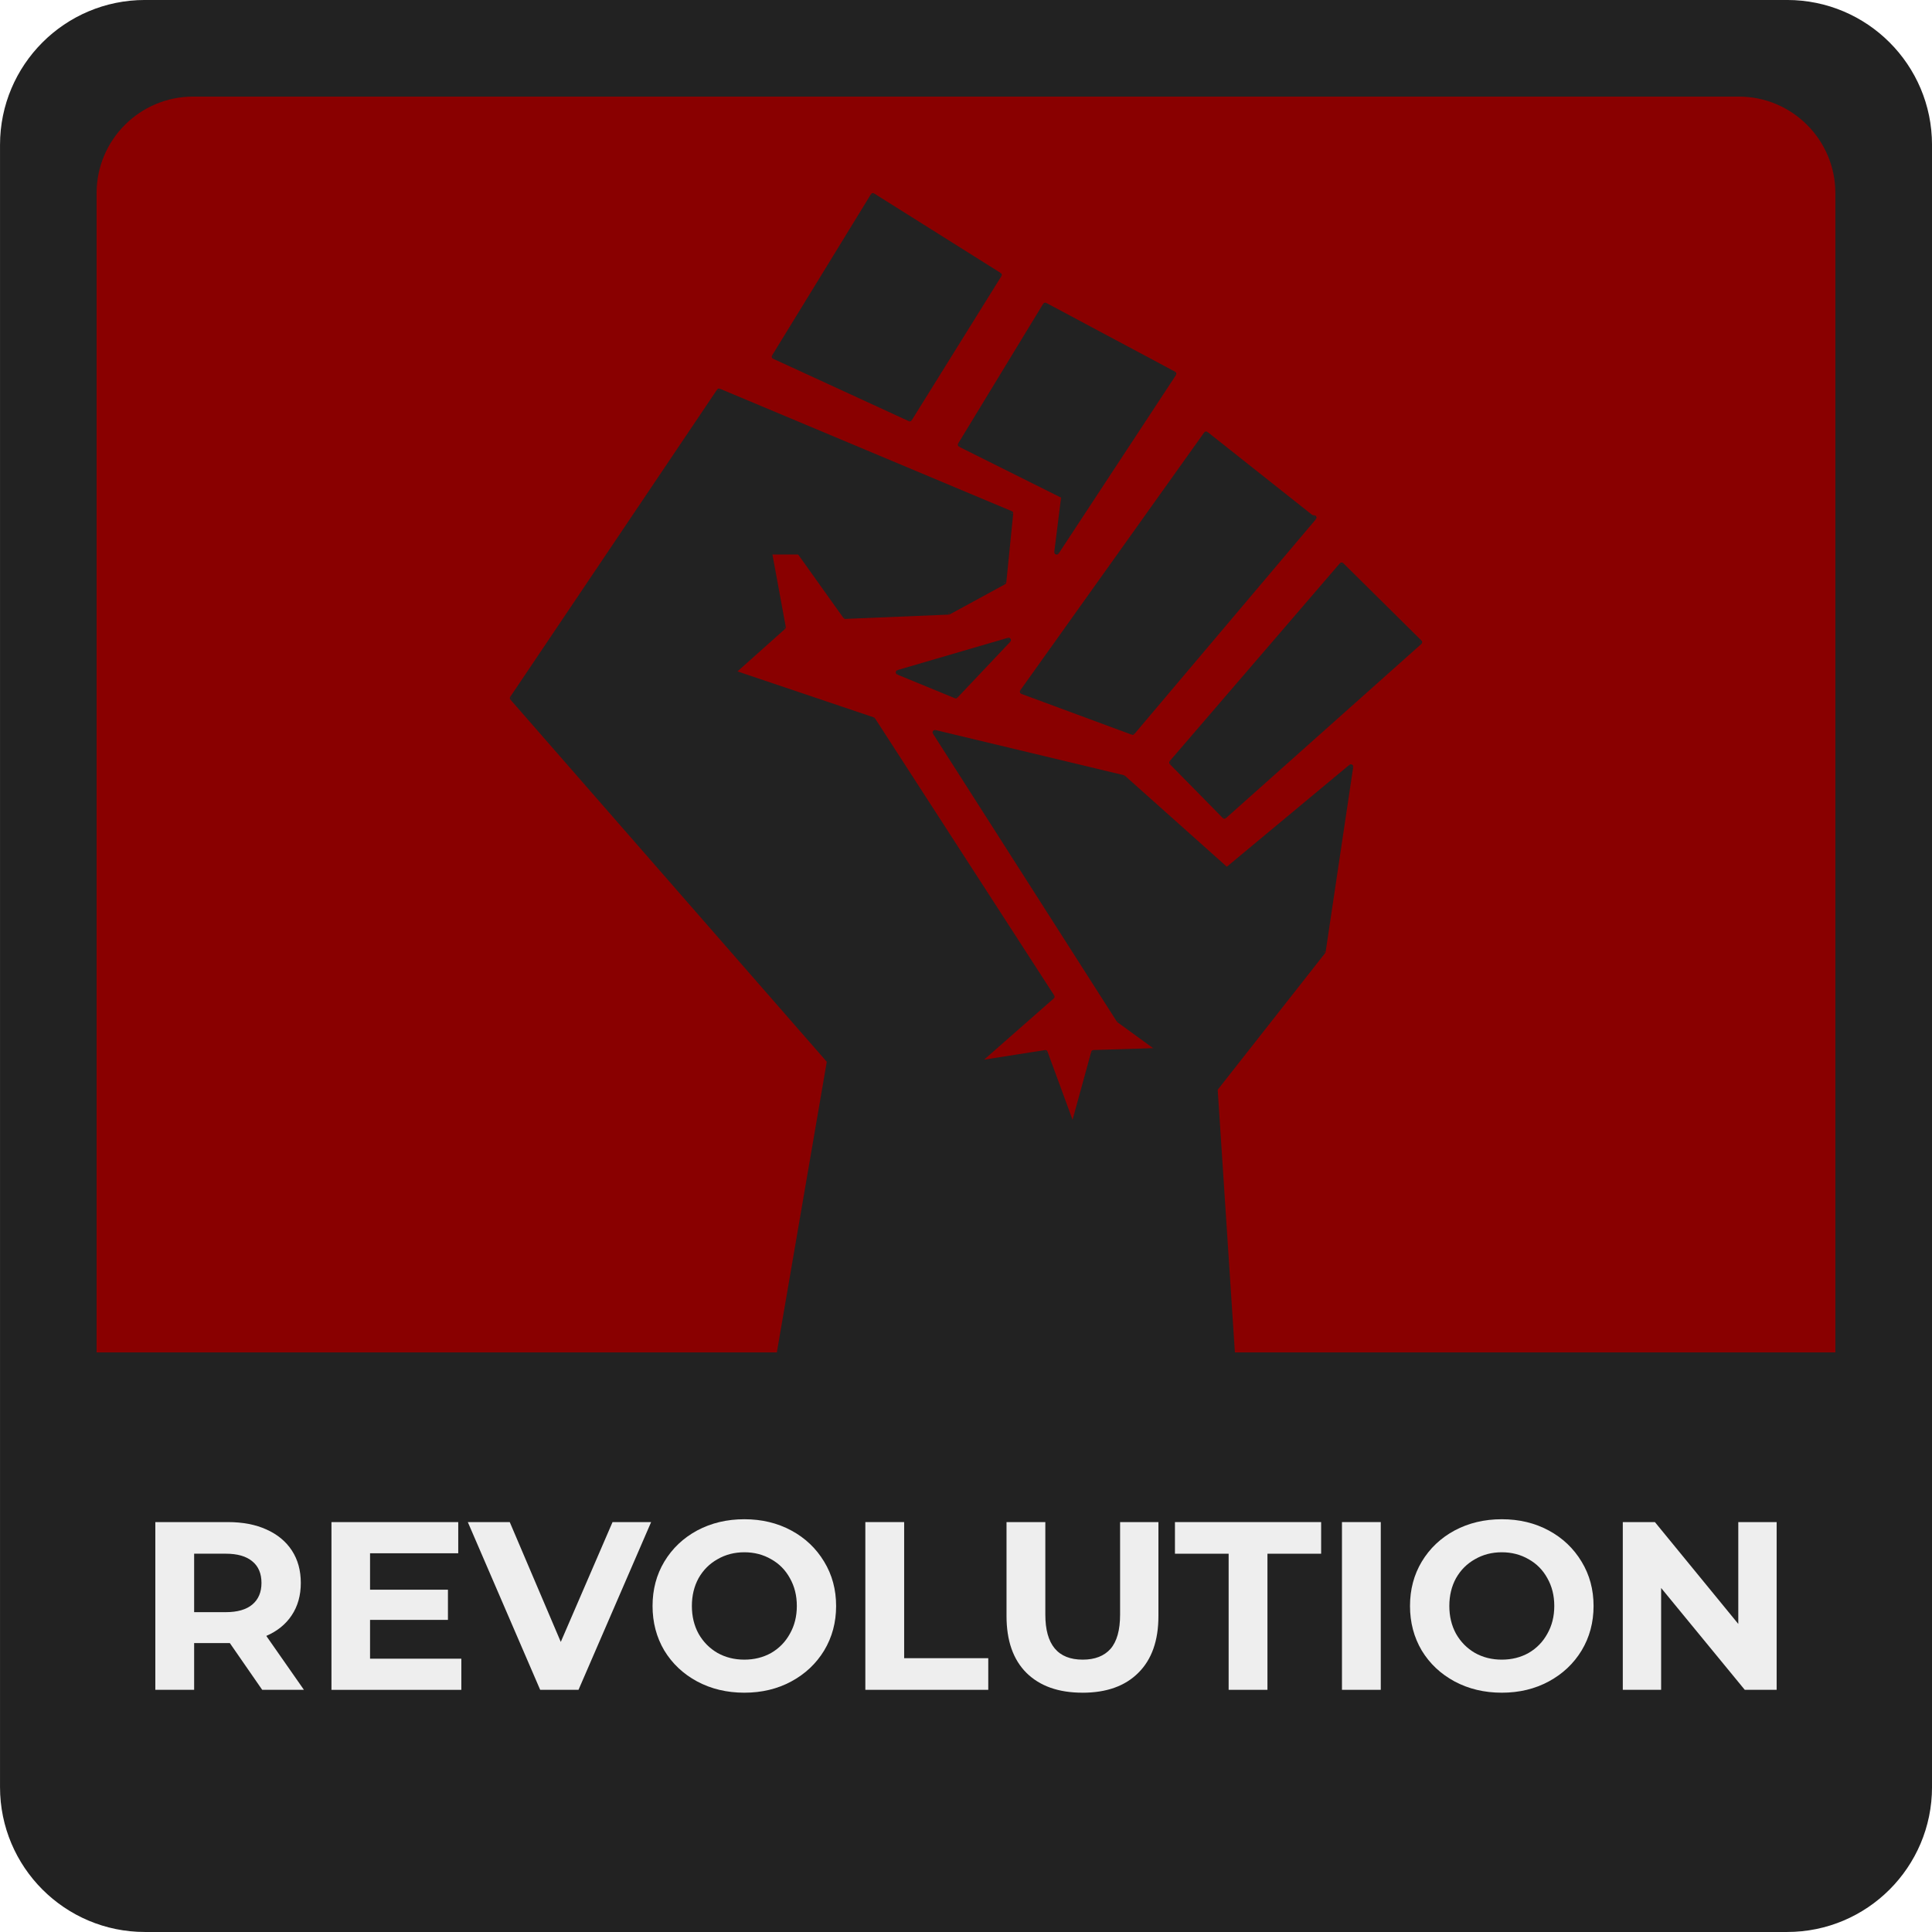
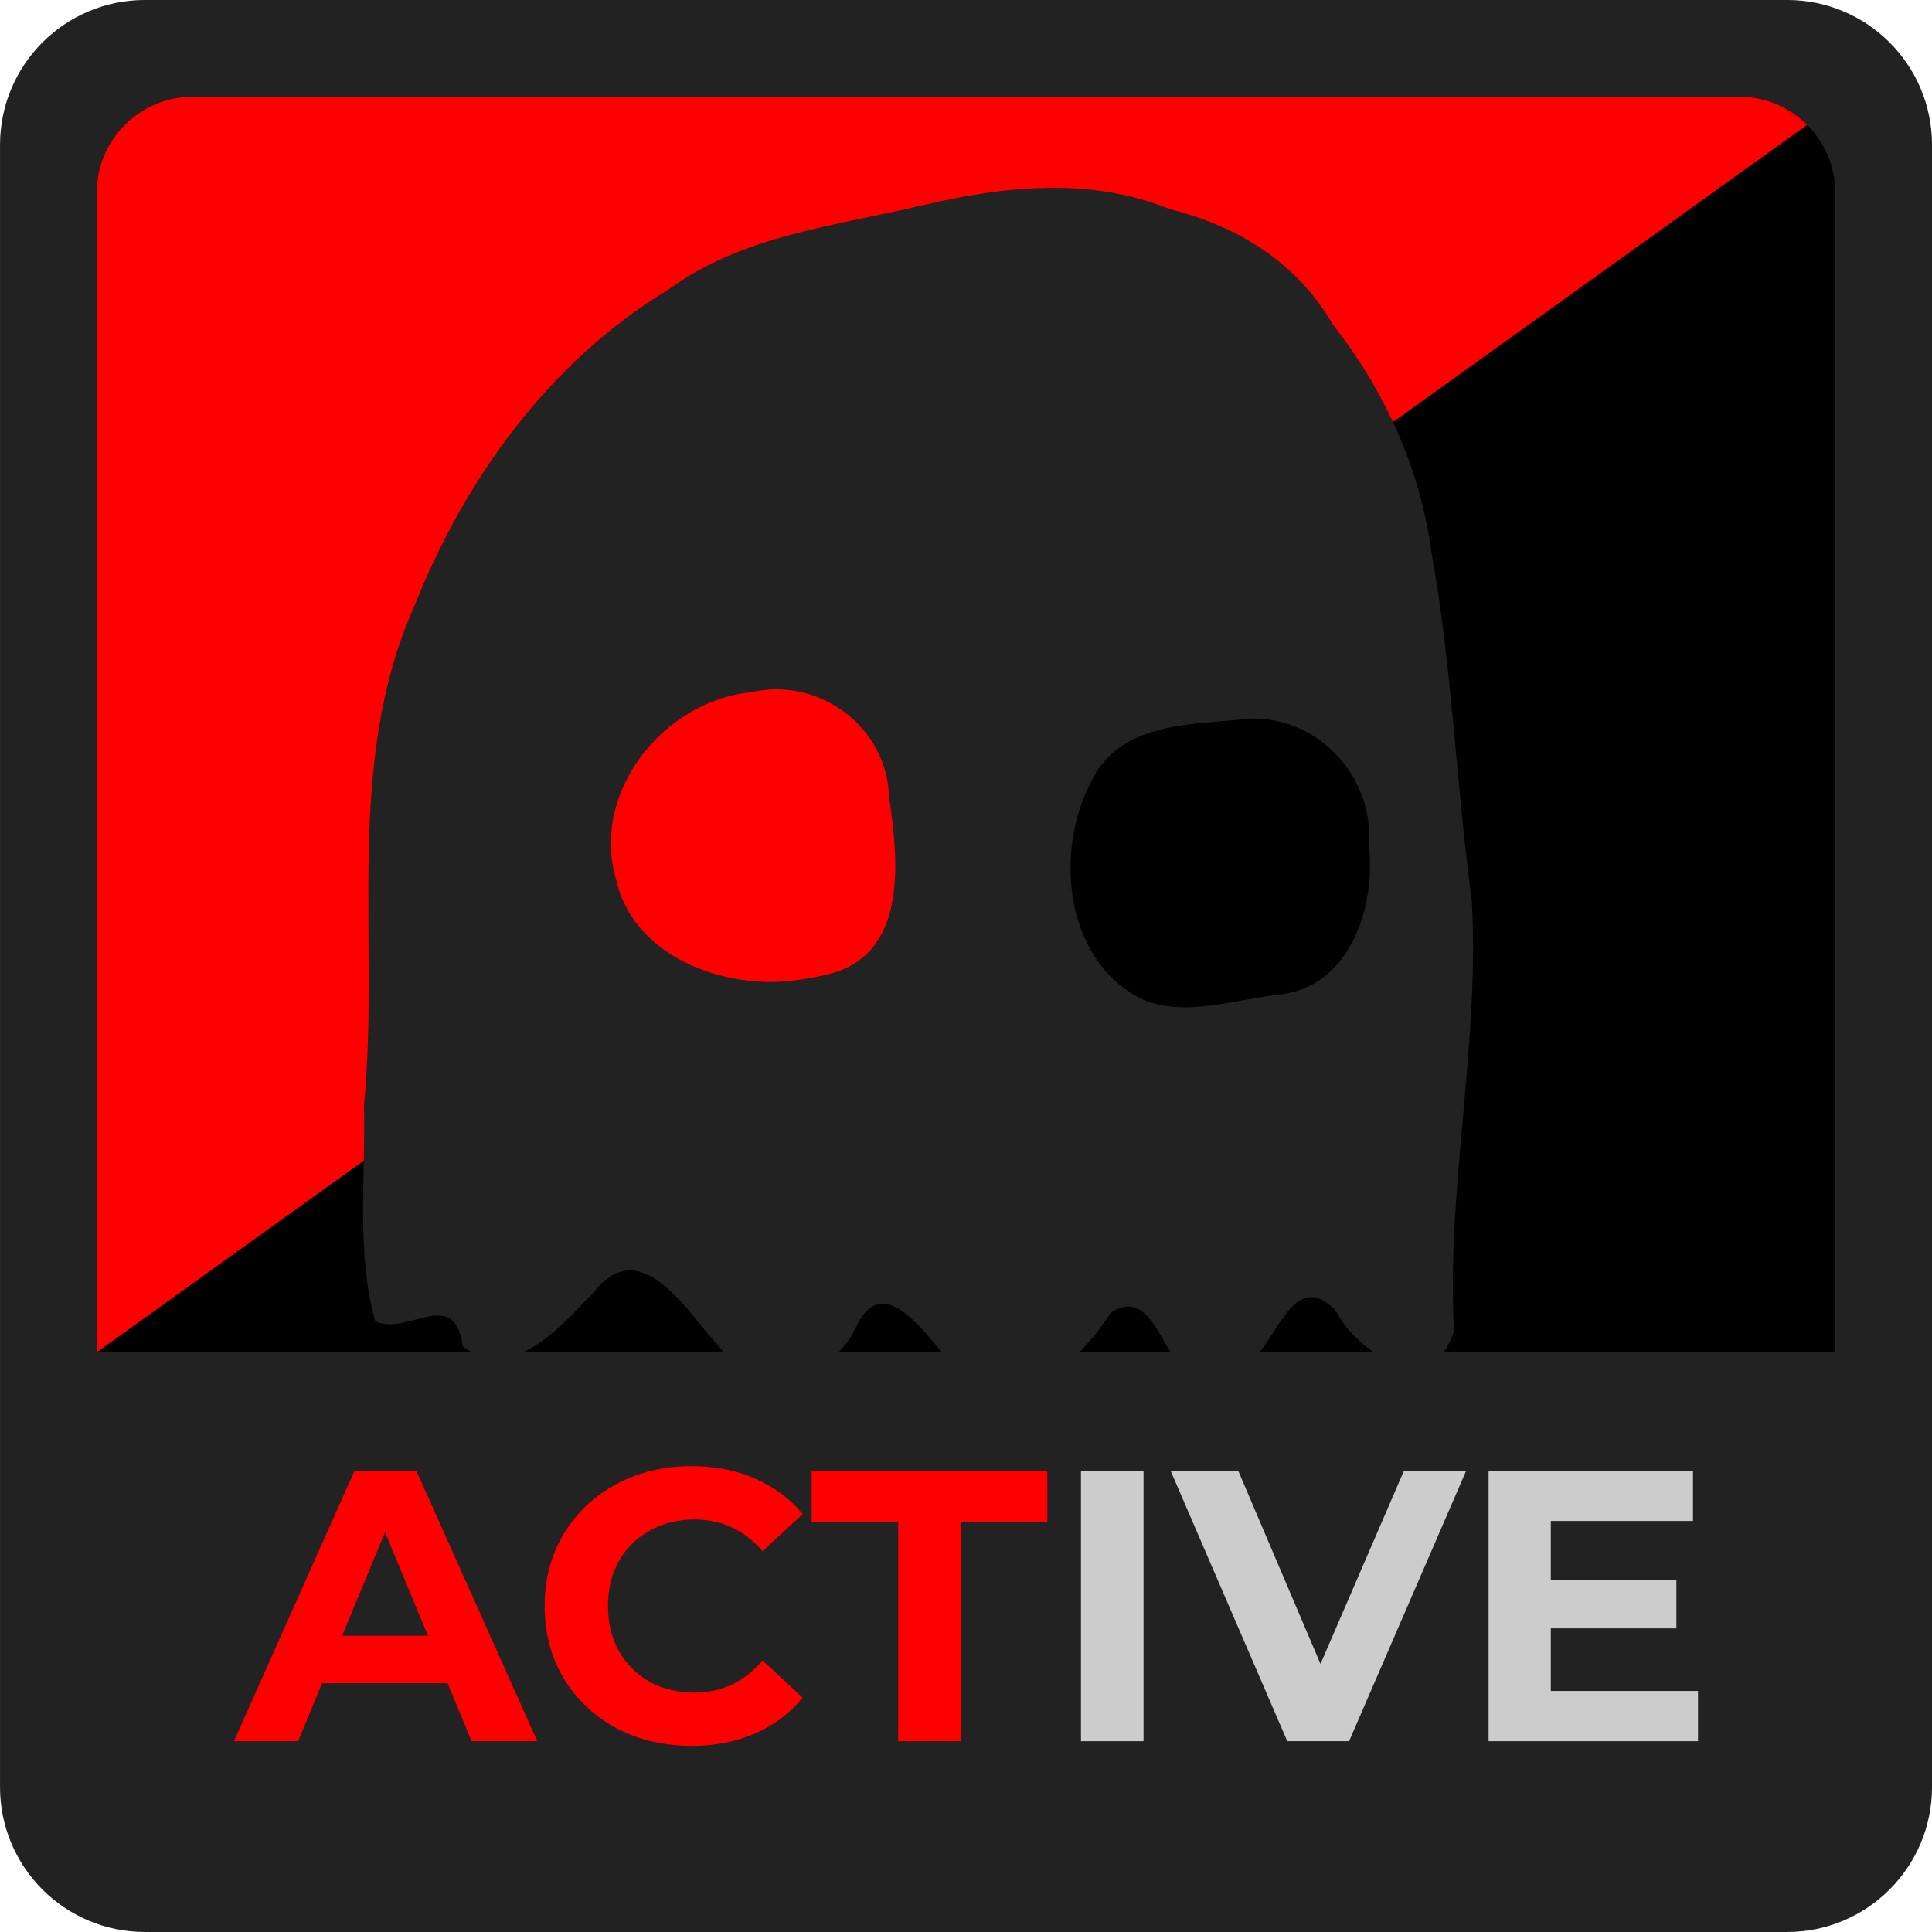
- <svg xmlns="http://www.w3.org/2000/svg" width="200" height="200" viewBox="0 0 52.917 52.917" version="1.1" id="svg8">
+ <svg xmlns="http://www.w3.org/2000/svg" xmlns:ns1="http://www.openswatchbook.org/uri/2009/osb" width="200" height="200" viewBox="0 0 52.917 52.917" version="1.1" id="svg8">
  <defs id="defs2">
-     <rect x="-247.026" y="132.023" width="85.196" height="26.723" id="rect1290" />
+     <rect x="-48.175" y="18.989" width="46.117" height="15.996" id="rect880" />
+     <rect x="-255.23" y="125.834" width="102.525" height="46.959" id="rect873" />
+     <linearGradient id="linearGradient3288" ns1:paint="solid">
+       <stop style="stop-color:#000000;stop-opacity:1;" offset="0" id="stop3286" />
+     </linearGradient>
+     <linearGradient id="linearGradient1364" ns1:paint="solid">
+       <stop style="stop-color:#ffffff;stop-opacity:1;" offset="0" id="stop1362" />
+     </linearGradient>
+     <rect x="293.803" y="272.59" width="25.456" height="37.83" id="rect1056" />
+     <rect x="222.739" y="266.226" width="47.376" height="54.094" id="rect1050" />
+     <rect x="139.3" y="246.427" width="58.336" height="48.79" id="rect1044" />
+     <rect x="131.168" y="203.647" width="61.872" height="73.893" id="rect1038" />
+     <rect x="81.671" y="193.04" width="63.64" height="55.508" id="rect1032" />
+     <rect x="83.085" y="274.357" width="44.194" height="38.891" id="rect1026" />
+     <rect x="3.536" y="269.054" width="65.761" height="53.387" id="rect1020" />
+     <rect x="14.142" y="226.274" width="79.196" height="62.933" id="rect1014" />
+     <rect x="11.314" y="171.827" width="36.416" height="51.619" id="rect1008" />
+     <rect x="3.182" y="132.229" width="102.884" height="102.53" id="rect1002" />
  </defs>
  <g id="layer1" transform="translate(249.8045,-91.40947)">
    <rect y="91.409" x="-249.804" height="52.917" width="52.917" id="rect5238-5" style="fill:#222222;fill-opacity:1;fill-rule:nonzero;stroke:none;stroke-width:0.5;stroke-linecap:butt;stroke-linejoin:round;stroke-miterlimit:4;stroke-dasharray:none;stroke-dashoffset:0;stroke-opacity:0.909;paint-order:normal" rx="3.969" ry="3.969" />
-     <rect style="fill:#890000;fill-opacity:1;fill-rule:nonzero;stroke:none;stroke-width:0.5;stroke-linecap:butt;stroke-linejoin:round;stroke-miterlimit:4;stroke-dasharray:none;stroke-dashoffset:0;stroke-opacity:0.909;paint-order:normal" id="rect5240-3" width="47.625" height="47.625" x="-247.159" y="94.055" rx="2.646" ry="2.646" />
-     <path id="path5244-6" d="m -248.349,128.451 v 8.334 c 0,3.078 2.478,5.556 5.556,5.556 h 38.894 c 3.078,0 5.556,-2.478 5.556,-5.556 v -8.334 z" style="fill:#222222;fill-opacity:1;fill-rule:nonzero;stroke:none;stroke-width:0.5;stroke-linecap:butt;stroke-linejoin:round;stroke-miterlimit:4;stroke-dasharray:none;stroke-dashoffset:0;stroke-opacity:0.909;paint-order:normal" />
-     <g id="Default" visibility="visible" transform="matrix(0.0012923,0,0,0.0012923,-238.3492,96.21469)" style="stroke-width:204.737;fill:#222222;fill-opacity:1">
-       </g>
-     <g id="g3982" style="visibility:visible;fill:#222222;fill-opacity:1;stroke:none;stroke-width:204.737;stroke-opacity:1" transform="matrix(0.0012923,0,0,0.0012923,-237.0594,96.21469)">
-       <g id="g3734" style="fill:#222222;fill-opacity:1;stroke:none;stroke-width:204.737;stroke-opacity:1">
-         <g id="g3732" style="fill:#222222;fill-opacity:1;stroke:none;stroke-width:204.737;stroke-opacity:1">
-           <g style="fill:#222222;fill-opacity:1;stroke:none;stroke-width:204.737;stroke-opacity:1" id="g3710">
-             <path d="M 8639,426 6546,3840 9419,5161 11318,2109 Z" id="path3708" style="fill:#222222;fill-opacity:1;stroke:none;stroke-width:204.737;stroke-opacity:1" />
-           </g>
-           <g style="fill:#222222;fill-opacity:1;stroke:none;stroke-width:204.737;stroke-opacity:1" id="g3728">
-             <path d="m 8682,453 -2093,3414 -43,-27 -43,-27 2093,-3414 43,27 z" id="path3712" style="fill:#222222;fill-opacity:1;stroke:none;stroke-width:204.737;stroke-opacity:1" />
-             <path d="m 6546,3840 -21,46 -8,-4 -7,-6 -6,-7 -4,-7 -3,-9 -2,-8 v -9 l 2,-9 3,-8 3,-6 z" id="path3714" style="fill:#222222;fill-opacity:1;stroke:none;stroke-width:204.737;stroke-opacity:1" />
-             <path d="m 6567,3794 2873,1321 -21,46 -21,46 -2873,-1321 21,-46 z" id="path3716" style="fill:#222222;fill-opacity:1;stroke:none;stroke-width:204.737;stroke-opacity:1" />
-             <path d="m 9419,5161 43,27 -5,7 -7,6 -7,5 -8,3 -9,2 -9,1 -9,-1 -8,-3 -2,-1 z" id="path3718" style="fill:#222222;fill-opacity:1;stroke:none;stroke-width:204.737;stroke-opacity:1" />
-             <path d="m 9376,5134 1899,-3052 43,27 43,27 -1899,3052 -43,-27 z" id="path3720" style="fill:#222222;fill-opacity:1;stroke:none;stroke-width:204.737;stroke-opacity:1" />
-             <path d="m 11318,2109 27,-43 7,5 6,7 5,7 4,8 2,9 v 9 l -1,9 -3,8 -4,8 z" id="path3722" style="fill:#222222;fill-opacity:1;stroke:none;stroke-width:204.737;stroke-opacity:1" />
-             <path d="M 11291,2152 8612,469 l 27,-43 27,-43 2679,1683 -27,43 z" id="path3724" style="fill:#222222;fill-opacity:1;stroke:none;stroke-width:204.737;stroke-opacity:1" />
-             <path d="m 8639,426 -43,-27 5,-7 6,-6 8,-5 8,-3 8,-2 9,-1 9,1 9,3 8,4 v 0 z" id="path3726" style="fill:#222222;fill-opacity:1;stroke:none;stroke-width:204.737;stroke-opacity:1" />
-           </g>
-           <g id="g3730" style="fill:#222222;fill-opacity:1;stroke:none;stroke-width:204.737;stroke-opacity:1" />
-         </g>
-       </g>
-       <g id="g3768" style="fill:#222222;fill-opacity:1;stroke:none;stroke-width:204.737;stroke-opacity:1">
-         <g id="g3766" style="fill:#222222;fill-opacity:1;stroke:none;stroke-width:204.737;stroke-opacity:1">
-           <g style="fill:#222222;fill-opacity:1;stroke:none;stroke-width:204.737;stroke-opacity:1" id="g3740">
-             <path d="m 12291,2748 -1800,2958 2191,1093 -148,1184 2484,-3779 z" id="path3738" style="fill:#222222;fill-opacity:1;stroke:none;stroke-width:204.737;stroke-opacity:1" />
-           </g>
-           <g style="fill:#222222;fill-opacity:1;stroke:none;stroke-width:204.737;stroke-opacity:1" id="g3762">
-             <path d="m 12335,2775 -1800,2958 -44,-27 -44,-27 1800,-2958 44,27 z" id="path3742" style="fill:#222222;fill-opacity:1;stroke:none;stroke-width:204.737;stroke-opacity:1" />
-             <path d="m 10491,5706 -23,46 -7,-5 -7,-6 -6,-7 -4,-8 -3,-8 -1,-9 v -9 l 2,-8 3,-9 2,-4 z" id="path3744" style="fill:#222222;fill-opacity:1;stroke:none;stroke-width:204.737;stroke-opacity:1" />
-             <path d="m 10514,5660 2191,1093 -23,46 -23,46 -2191,-1093 23,-46 z" id="path3746" style="fill:#222222;fill-opacity:1;stroke:none;stroke-width:204.737;stroke-opacity:1" />
-             <path d="m 12682,6799 23,-46 7,5 7,6 6,7 4,8 3,8 1,9 v 9 0 z" id="path3748" style="fill:#222222;fill-opacity:1;stroke:none;stroke-width:204.737;stroke-opacity:1" />
-             <path d="m 12733,6805 -148,1184 -51,-6 -51,-6 148,-1184 51,6 z" id="path3750" style="fill:#222222;fill-opacity:1;stroke:none;stroke-width:204.737;stroke-opacity:1" />
-             <path d="m 12534,7983 43,28 -6,7 -7,6 -7,5 -8,3 -9,2 h -9 l -9,-1 -8,-3 -8,-4 -7,-6 -6,-7 -5,-7 -3,-8 -2,-9 v -9 -3 z" id="path3752" style="fill:#222222;fill-opacity:1;stroke:none;stroke-width:204.737;stroke-opacity:1" />
-             <path d="m 12491,7955 2484,-3779 43,28 43,28 -2484,3779 -43,-28 z" id="path3754" style="fill:#222222;fill-opacity:1;stroke:none;stroke-width:204.737;stroke-opacity:1" />
-             <path d="m 15018,4204 24,-45 7,5 7,6 5,7 4,8 3,8 1,9 -1,9 -2,9 -3,8 -2,4 z" id="path3756" style="fill:#222222;fill-opacity:1;stroke:none;stroke-width:204.737;stroke-opacity:1" />
-             <path d="m 14994,4249 -2727,-1456 24,-45 24,-45 2727,1456 -24,45 z" id="path3758" style="fill:#222222;fill-opacity:1;stroke:none;stroke-width:204.737;stroke-opacity:1" />
-             <path d="m 12291,2748 -44,-27 6,-7 6,-6 8,-5 8,-3 8,-2 9,-1 9,1 9,2 5,3 z" id="path3760" style="fill:#222222;fill-opacity:1;stroke:none;stroke-width:204.737;stroke-opacity:1" />
-           </g>
-           <g id="g3764" style="fill:#222222;fill-opacity:1;stroke:none;stroke-width:204.737;stroke-opacity:1" />
-         </g>
-       </g>
-       <g id="g3802" style="fill:#222222;fill-opacity:1;stroke:none;stroke-width:204.737;stroke-opacity:1">
-         <g id="g3800" style="fill:#222222;fill-opacity:1;stroke:none;stroke-width:204.737;stroke-opacity:1">
-           <g style="fill:#222222;fill-opacity:1;stroke:none;stroke-width:204.737;stroke-opacity:1" id="g3774">
-             <path d="m 15701,5479 -3896,5462 2337,864 3847,-4552 h -49 z" id="path3772" style="fill:#222222;fill-opacity:1;stroke:none;stroke-width:204.737;stroke-opacity:1" />
-           </g>
-           <g style="fill:#222222;fill-opacity:1;stroke:none;stroke-width:204.737;stroke-opacity:1" id="g3796">
-             <path d="m 15743,5509 -3896,5462 -42,-30 -42,-30 3896,-5462 42,30 z" id="path3776" style="fill:#222222;fill-opacity:1;stroke:none;stroke-width:204.737;stroke-opacity:1" />
-             <path d="m 11805,10941 -18,48 -8,-4 -7,-5 -6,-6 -5,-8 -4,-8 -2,-8 -1,-9 1,-9 2,-9 4,-8 2,-4 z" id="path3778" style="fill:#222222;fill-opacity:1;stroke:none;stroke-width:204.737;stroke-opacity:1" />
-             <path d="m 11823,10893 2337,864 -18,48 -18,48 -2337,-864 18,-48 z" id="path3780" style="fill:#222222;fill-opacity:1;stroke:none;stroke-width:204.737;stroke-opacity:1" />
-             <path d="m 14142,11805 39,33 -6,6 -8,5 -8,4 -8,2 -9,1 -9,-1 -9,-2 v 0 z" id="path3782" style="fill:#222222;fill-opacity:1;stroke:none;stroke-width:204.737;stroke-opacity:1" />
-             <path d="m 14103,11772 3847,-4552 39,33 39,33 -3847,4552 -39,-33 z" id="path3784" style="fill:#222222;fill-opacity:1;stroke:none;stroke-width:204.737;stroke-opacity:1" />
-             <path d="m 17989,7253 v -51 l 9,1 8,2 8,4 8,5 6,6 5,7 4,9 2,8 1,9 -1,9 -2,8 -4,8 -5,8 v 0 z" id="path3786" style="fill:#222222;fill-opacity:1;stroke:none;stroke-width:204.737;stroke-opacity:1" />
-             <path d="m 17989,7304 h -49 v -51 -51 h 49 v 51 z" id="path3788" style="fill:#222222;fill-opacity:1;stroke:none;stroke-width:204.737;stroke-opacity:1" />
-             <path d="m 17940,7253 v 51 l -9,-1 -8,-2 -8,-4 -7,-4 z" id="path3790" style="fill:#222222;fill-opacity:1;stroke:none;stroke-width:204.737;stroke-opacity:1" />
-             <path d="m 17908,7293 -2239,-1774 32,-40 32,-40 2239,1774 -32,40 z" id="path3792" style="fill:#222222;fill-opacity:1;stroke:none;stroke-width:204.737;stroke-opacity:1" />
-             <path d="m 15701,5479 -42,-30 6,-6 7,-6 8,-4 8,-3 9,-2 h 9 l 9,2 8,3 8,4 2,2 z" id="path3794" style="fill:#222222;fill-opacity:1;stroke:none;stroke-width:204.737;stroke-opacity:1" />
-           </g>
-           <g id="g3798" style="fill:#222222;fill-opacity:1;stroke:none;stroke-width:204.737;stroke-opacity:1" />
-         </g>
-       </g>
-       <g id="g3832" style="fill:#222222;fill-opacity:1;stroke:none;stroke-width:204.737;stroke-opacity:1">
-         <g id="g3830" style="fill:#222222;fill-opacity:1;stroke:none;stroke-width:204.737;stroke-opacity:1">
-           <g style="fill:#222222;fill-opacity:1;stroke:none;stroke-width:204.737;stroke-opacity:1" id="g3808">
-             <path d="m 18573,8255 -3603,4189 1119,1138 4139,-3689 z" id="path3806" style="fill:#222222;fill-opacity:1;stroke:none;stroke-width:204.737;stroke-opacity:1" />
-           </g>
-           <g style="fill:#222222;fill-opacity:1;stroke:none;stroke-width:204.737;stroke-opacity:1" id="g3826">
-             <path d="m 18612,8288 -3603,4189 -39,-33 -39,-33 3603,-4189 39,33 z" id="path3810" style="fill:#222222;fill-opacity:1;stroke:none;stroke-width:204.737;stroke-opacity:1" />
-             <path d="m 14970,12444 -36,36 -6,-7 -4,-8 -3,-8 -2,-9 v -9 l 2,-9 3,-8 4,-8 3,-3 z" id="path3812" style="fill:#222222;fill-opacity:1;stroke:none;stroke-width:204.737;stroke-opacity:1" />
-             <path d="m 15006,12408 1119,1138 -36,36 -36,36 -1119,-1138 36,-36 z" id="path3814" style="fill:#222222;fill-opacity:1;stroke:none;stroke-width:204.737;stroke-opacity:1" />
-             <path d="m 16089,13582 34,38 -7,5 -8,4 -9,3 -8,1 -9,-1 -9,-2 -8,-3 -8,-5 -4,-4 z" id="path3816" style="fill:#222222;fill-opacity:1;stroke:none;stroke-width:204.737;stroke-opacity:1" />
-             <path d="m 16055,13544 4139,-3689 34,38 34,38 -4139,3689 -34,-38 z" id="path3818" style="fill:#222222;fill-opacity:1;stroke:none;stroke-width:204.737;stroke-opacity:1" />
-             <path d="m 20228,9893 36,-36 6,7 4,7 3,9 2,8 v 9 l -2,9 -3,8 -4,8 -6,7 -2,2 z" id="path3820" style="fill:#222222;fill-opacity:1;stroke:none;stroke-width:204.737;stroke-opacity:1" />
-             <path d="m 20192,9929 -1655,-1638 36,-36 36,-36 1655,1638 -36,36 z" id="path3822" style="fill:#222222;fill-opacity:1;stroke:none;stroke-width:204.737;stroke-opacity:1" />
-             <path d="m 18573,8255 -39,-33 7,-6 7,-5 8,-4 9,-2 9,-1 8,1 9,2 8,4 7,5 3,3 z" id="path3824" style="fill:#222222;fill-opacity:1;stroke:none;stroke-width:204.737;stroke-opacity:1" />
-           </g>
-           <g id="g3828" style="fill:#222222;fill-opacity:1;stroke:none;stroke-width:204.737;stroke-opacity:1" />
-         </g>
-       </g>
-       <g id="g3954" style="fill:#222222;fill-opacity:1;stroke:none;stroke-width:204.737;stroke-opacity:1">
-         <g id="g3952" style="fill:#222222;fill-opacity:1;stroke:none;stroke-width:204.737;stroke-opacity:1">
-           <g style="fill:#222222;fill-opacity:1;stroke:none;stroke-width:204.737;stroke-opacity:1" id="g3838">
-             <path d="m 5377,4568 -4382,6509 6720,7693 -1267,7375 9884,-91 -438,-6692 2290,-2913 584,-3916 -2629,2186 -2192,-1957 -3992,-957 3896,6101 876,637 -1412,45 -438,1594 -586,-1594 -1460,229 1606,-1411 L 8639,11533 5669,10532 6741,9575 6448,7983 h 633 l 974,1365 2191,-91 1169,-637 146,-1458 z" id="path3836" style="fill:#222222;fill-opacity:1;stroke:none;stroke-width:204.737;stroke-opacity:1" />
-           </g>
-           <g style="fill:#222222;fill-opacity:1;stroke:none;stroke-width:204.737;stroke-opacity:1" id="g3948">
-             <path d="m 5419,4596 -4382,6509 -42,-28 -42,-28 4382,-6509 42,28 z" id="path3840" style="fill:#222222;fill-opacity:1;stroke:none;stroke-width:204.737;stroke-opacity:1" />
-             <path d="m 995,11077 -38,34 -6,-8 -4,-8 -2,-8 -1,-9 1,-9 2,-8 3,-9 3,-3 z" id="path3842" style="fill:#222222;fill-opacity:1;stroke:none;stroke-width:204.737;stroke-opacity:1" />
-             <path d="m 1033,11043 6720,7693 -38,34 -38,34 -6720,-7693 38,-34 z" id="path3844" style="fill:#222222;fill-opacity:1;stroke:none;stroke-width:204.737;stroke-opacity:1" />
-             <path d="m 7715,18770 38,-34 6,8 4,8 2,8 1,9 -1,9 v 1 z" id="path3846" style="fill:#222222;fill-opacity:1;stroke:none;stroke-width:204.737;stroke-opacity:1" />
-             <path d="m 7765,18779 -1267,7375 -50,-9 -50,-9 1267,-7375 50,9 z" id="path3848" style="fill:#222222;fill-opacity:1;stroke:none;stroke-width:204.737;stroke-opacity:1" />
-             <path d="m 6448,26145 v 51 l -8,-1 -9,-2 -8,-4 -7,-5 -7,-6 -5,-7 -4,-8 -2,-9 -1,-9 1,-8 v -1 z" id="path3850" style="fill:#222222;fill-opacity:1;stroke:none;stroke-width:204.737;stroke-opacity:1" />
-             <path d="m 6448,26094 9884,-91 v 51 51 l -9884,91 v -51 z" id="path3852" style="fill:#222222;fill-opacity:1;stroke:none;stroke-width:204.737;stroke-opacity:1" />
-             <path d="m 16332,26054 51,-3 v 9 l -2,8 -3,9 -5,7 -6,7 -7,5 -7,5 -9,3 -9,1 h -3 z" id="path3854" style="fill:#222222;fill-opacity:1;stroke:none;stroke-width:204.737;stroke-opacity:1" />
-             <path d="m 16281,26057 -438,-6692 51,-3 51,-3 438,6692 -51,3 z" id="path3856" style="fill:#222222;fill-opacity:1;stroke:none;stroke-width:204.737;stroke-opacity:1" />
-             <path d="m 15894,19362 -51,3 v -9 l 2,-8 3,-9 5,-7 1,-2 z" id="path3858" style="fill:#222222;fill-opacity:1;stroke:none;stroke-width:204.737;stroke-opacity:1" />
-             <path d="m 15854,19330 2290,-2913 40,32 40,32 -2290,2913 -40,-32 z" id="path3860" style="fill:#222222;fill-opacity:1;stroke:none;stroke-width:204.737;stroke-opacity:1" />
-             <path d="m 18184,16449 50,8 -2,8 -3,8 -5,8 z" id="path3862" style="fill:#222222;fill-opacity:1;stroke:none;stroke-width:204.737;stroke-opacity:1" />
-             <path d="m 18134,16441 584,-3916 50,8 50,8 -584,3916 -50,-8 z" id="path3864" style="fill:#222222;fill-opacity:1;stroke:none;stroke-width:204.737;stroke-opacity:1" />
-             <path d="m 18768,12533 -33,-39 8,-5 8,-4 8,-2 9,-1 9,1 9,2 8,4 7,5 6,6 5,8 4,8 2,8 1,9 -1,8 z" id="path3866" style="fill:#222222;fill-opacity:1;stroke:none;stroke-width:204.737;stroke-opacity:1" />
-             <path d="m 18801,12572 -2629,2186 -33,-39 -33,-39 2629,-2186 33,39 z" id="path3868" style="fill:#222222;fill-opacity:1;stroke:none;stroke-width:204.737;stroke-opacity:1" />
-             <path d="m 16139,14719 33,39 -8,5 -8,4 -8,2 -9,1 -9,-1 -9,-2 -8,-4 -7,-5 -1,-1 z" id="path3870" style="fill:#222222;fill-opacity:1;stroke:none;stroke-width:204.737;stroke-opacity:1" />
-             <path d="m 16105,14757 -2192,-1957 34,-38 34,-38 2192,1957 -34,38 z" id="path3872" style="fill:#222222;fill-opacity:1;stroke:none;stroke-width:204.737;stroke-opacity:1" />
-             <path d="m 13947,12762 12,-50 8,3 8,4 6,5 z" id="path3874" style="fill:#222222;fill-opacity:1;stroke:none;stroke-width:204.737;stroke-opacity:1" />
-             <path d="m 13935,12812 -3992,-957 12,-50 12,-50 3992,957 -12,50 z" id="path3876" style="fill:#222222;fill-opacity:1;stroke:none;stroke-width:204.737;stroke-opacity:1" />
-             <path d="m 9955,11805 -43,27 -4,-7 -3,-9 -1,-9 v -9 l 2,-8 4,-9 5,-7 6,-7 7,-5 7,-4 9,-3 9,-1 h 9 l 5,1 z" id="path3878" style="fill:#222222;fill-opacity:1;stroke:none;stroke-width:204.737;stroke-opacity:1" />
-             <path d="m 9998,11778 3896,6101 -43,27 -43,27 -3896,-6101 43,-27 z" id="path3880" style="fill:#222222;fill-opacity:1;stroke:none;stroke-width:204.737;stroke-opacity:1" />
-             <path d="m 13851,17906 -30,41 -7,-6 -5,-6 -1,-2 z" id="path3882" style="fill:#222222;fill-opacity:1;stroke:none;stroke-width:204.737;stroke-opacity:1" />
-             <path d="m 13881,17865 876,637 -30,41 -30,41 -876,-637 30,-41 z" id="path3884" style="fill:#222222;fill-opacity:1;stroke:none;stroke-width:204.737;stroke-opacity:1" />
-             <path d="m 14727,18543 30,-41 7,6 5,6 5,8 2,9 2,8 v 9 l -2,9 -3,8 -5,8 -6,7 -6,5 -8,5 -9,2 -8,2 h -2 z" id="path3886" style="fill:#222222;fill-opacity:1;stroke:none;stroke-width:204.737;stroke-opacity:1" />
-             <path d="m 14729,18594 -1412,45 -2,-51 -2,-51 1412,-45 2,51 z" id="path3888" style="fill:#222222;fill-opacity:1;stroke:none;stroke-width:204.737;stroke-opacity:1" />
-             <path d="m 13315,18588 -49,-14 3,-8 4,-8 6,-6 7,-6 8,-4 8,-3 9,-2 h 2 z" id="path3890" style="fill:#222222;fill-opacity:1;stroke:none;stroke-width:204.737;stroke-opacity:1" />
-             <path d="m 13364,18602 -438,1594 -49,-14 -49,-14 438,-1594 49,14 z" id="path3892" style="fill:#222222;fill-opacity:1;stroke:none;stroke-width:204.737;stroke-opacity:1" />
-             <path d="m 12877,20182 49,14 -3,8 -4,8 -6,6 -7,6 -8,4 -8,3 -9,2 h -9 l -9,-2 -8,-3 -8,-4 -6,-6 -6,-7 -4,-8 -2,-3 z" id="path3894" style="fill:#222222;fill-opacity:1;stroke:none;stroke-width:204.737;stroke-opacity:1" />
-             <path d="m 12829,20200 -586,-1594 48,-18 48,-18 586,1594 -48,18 z" id="path3896" style="fill:#222222;fill-opacity:1;stroke:none;stroke-width:204.737;stroke-opacity:1" />
-             <path d="m 12291,18588 -8,-50 9,-1 9,1 8,2 8,4 8,6 6,6 5,7 3,7 z" id="path3898" style="fill:#222222;fill-opacity:1;stroke:none;stroke-width:204.737;stroke-opacity:1" />
-             <path d="m 12299,18638 -1460,229 -8,-50 -8,-50 1460,-229 8,50 z" id="path3900" style="fill:#222222;fill-opacity:1;stroke:none;stroke-width:204.737;stroke-opacity:1" />
-             <path d="m 10831,18817 8,50 -9,1 -9,-1 -8,-2 -8,-4 -8,-6 -6,-6 -5,-7 -3,-8 -2,-9 -1,-9 1,-9 2,-8 4,-8 6,-8 4,-4 z" id="path3902" style="fill:#222222;fill-opacity:1;stroke:none;stroke-width:204.737;stroke-opacity:1" />
-             <path d="m 10797,18779 1606,-1411 34,38 34,38 -1606,1411 -34,-38 z" id="path3904" style="fill:#222222;fill-opacity:1;stroke:none;stroke-width:204.737;stroke-opacity:1" />
-             <path d="m 12437,17406 43,-28 4,8 3,9 1,8 v 9 l -2,9 -4,8 -4,8 -6,6 -1,1 z" id="path3906" style="fill:#222222;fill-opacity:1;stroke:none;stroke-width:204.737;stroke-opacity:1" />
-             <path d="m 12394,17434 -3798,-5873 43,-28 43,-28 3798,5873 -43,28 z" id="path3908" style="fill:#222222;fill-opacity:1;stroke:none;stroke-width:204.737;stroke-opacity:1" />
-             <path d="m 8639,11533 16,-48 8,3 8,5 6,6 5,6 z" id="path3910" style="fill:#222222;fill-opacity:1;stroke:none;stroke-width:204.737;stroke-opacity:1" />
-             <path d="m 8623,11581 -2970,-1001 16,-48 16,-48 2970,1001 -16,48 z" id="path3912" style="fill:#222222;fill-opacity:1;stroke:none;stroke-width:204.737;stroke-opacity:1" />
-             <path d="m 5669,10532 -16,48 -8,-3 -8,-5 -6,-6 -6,-7 -3,-8 -3,-9 -1,-9 1,-9 2,-8 3,-8 5,-8 6,-6 z" id="path3914" style="fill:#222222;fill-opacity:1;stroke:none;stroke-width:204.737;stroke-opacity:1" />
-             <path d="m 5635,10494 1072,-957 34,38 34,38 -1072,957 -34,-38 z" id="path3916" style="fill:#222222;fill-opacity:1;stroke:none;stroke-width:204.737;stroke-opacity:1" />
-             <path d="m 6741,9575 50,-9 1,9 -1,8 -2,9 -4,8 -5,7 -5,6 z" id="path3918" style="fill:#222222;fill-opacity:1;stroke:none;stroke-width:204.737;stroke-opacity:1" />
-             <path d="m 6691,9584 -293,-1592 50,-9 50,-9 293,1592 -50,9 z" id="path3920" style="fill:#222222;fill-opacity:1;stroke:none;stroke-width:204.737;stroke-opacity:1" />
-             <path d="m 6448,7983 -50,9 -1,-9 1,-8 2,-9 4,-8 5,-7 6,-7 7,-5 8,-4 9,-2 9,-1 v 0 z" id="path3922" style="fill:#222222;fill-opacity:1;stroke:none;stroke-width:204.737;stroke-opacity:1" />
-             <path d="m 6448,7932 h 633 v 51 51 h -633 v -51 z" id="path3924" style="fill:#222222;fill-opacity:1;stroke:none;stroke-width:204.737;stroke-opacity:1" />
-             <path d="m 7081,7983 v -51 l 9,1 8,2 8,4 8,5 6,6 3,3 z" id="path3926" style="fill:#222222;fill-opacity:1;stroke:none;stroke-width:204.737;stroke-opacity:1" />
-             <path d="m 7123,7953 974,1365 -42,30 -42,30 -974,-1365 42,-30 z" id="path3928" style="fill:#222222;fill-opacity:1;stroke:none;stroke-width:204.737;stroke-opacity:1" />
-             <path d="m 8055,9348 2,51 h -9 l -8,-2 -9,-4 -7,-5 -7,-6 -4,-4 z" id="path3930" style="fill:#222222;fill-opacity:1;stroke:none;stroke-width:204.737;stroke-opacity:1" />
-             <path d="m 8053,9297 2191,-91 2,51 2,51 -2191,91 -2,-51 z" id="path3932" style="fill:#222222;fill-opacity:1;stroke:none;stroke-width:204.737;stroke-opacity:1" />
-             <path d="m 10246,9257 24,45 -8,3 -8,2 -6,1 z" id="path3934" style="fill:#222222;fill-opacity:1;stroke:none;stroke-width:204.737;stroke-opacity:1" />
-             <path d="m 10222,9212 1169,-637 24,45 24,45 -1169,637 -24,-45 z" id="path3936" style="fill:#222222;fill-opacity:1;stroke:none;stroke-width:204.737;stroke-opacity:1" />
-             <path d="m 11415,8620 51,5 -2,9 -3,8 -5,8 -5,7 -7,5 -5,3 z" id="path3938" style="fill:#222222;fill-opacity:1;stroke:none;stroke-width:204.737;stroke-opacity:1" />
-             <path d="m 11364,8615 146,-1458 51,5 51,5 -146,1458 -51,-5 z" id="path3940" style="fill:#222222;fill-opacity:1;stroke:none;stroke-width:204.737;stroke-opacity:1" />
-             <path d="m 11561,7162 20,-47 8,4 7,6 6,6 4,8 4,8 2,9 v 8 3 z" id="path3942" style="fill:#222222;fill-opacity:1;stroke:none;stroke-width:204.737;stroke-opacity:1" />
-             <path d="m 11541,7209 -6184,-2594 20,-47 20,-47 6184,2594 -20,47 z" id="path3944" style="fill:#222222;fill-opacity:1;stroke:none;stroke-width:204.737;stroke-opacity:1" />
-             <path d="m 5377,4568 -42,-28 5,-7 7,-6 8,-5 8,-3 9,-2 h 9 l 8,2 8,2 z" id="path3946" style="fill:#222222;fill-opacity:1;stroke:none;stroke-width:204.737;stroke-opacity:1" />
-           </g>
-           <g id="g3950" style="fill:#222222;fill-opacity:1;stroke:none;stroke-width:204.737;stroke-opacity:1" />
-         </g>
-       </g>
-       <g id="g3980" style="fill:#222222;fill-opacity:1;stroke:none;stroke-width:204.737;stroke-opacity:1">
-         <g id="g3978" style="fill:#222222;fill-opacity:1;stroke:none;stroke-width:204.737;stroke-opacity:1">
-           <g style="fill:#222222;fill-opacity:1;stroke:none;stroke-width:204.737;stroke-opacity:1" id="g3960">
-             <path d="m 11513,9849 -1120,1184 -1218,-501 z" id="path3958" style="fill:#222222;fill-opacity:1;stroke:none;stroke-width:204.737;stroke-opacity:1" />
-           </g>
-           <g style="fill:#222222;fill-opacity:1;stroke:none;stroke-width:204.737;stroke-opacity:1" id="g3974">
-             <path d="m 11550,9884 -1120,1184 -37,-35 -37,-35 1120,-1184 37,35 z" id="path3962" style="fill:#222222;fill-opacity:1;stroke:none;stroke-width:204.737;stroke-opacity:1" />
-             <path d="m 10393,11033 37,35 -7,6 -7,5 -8,3 -9,2 h -9 l -9,-1 -7,-3 z" id="path3964" style="fill:#222222;fill-opacity:1;stroke:none;stroke-width:204.737;stroke-opacity:1" />
-             <path d="m 10374,11080 -1218,-501 19,-47 19,-47 1218,501 -19,47 z" id="path3966" style="fill:#222222;fill-opacity:1;stroke:none;stroke-width:204.737;stroke-opacity:1" />
-             <path d="m 9175,10532 -19,47 -8,-4 -7,-5 -6,-7 -5,-7 -4,-9 -2,-8 v -9 l 1,-9 3,-8 4,-8 5,-7 7,-6 7,-5 9,-4 h 1 z" id="path3968" style="fill:#222222;fill-opacity:1;stroke:none;stroke-width:204.737;stroke-opacity:1" />
-             <path d="m 9161,10483 2338,-683 14,49 14,49 -2338,683 -14,-49 z" id="path3970" style="fill:#222222;fill-opacity:1;stroke:none;stroke-width:204.737;stroke-opacity:1" />
-             <path d="m 11513,9849 -14,-49 8,-2 h 9 l 9,1 9,3 7,5 7,5 6,7 5,7 3,9 2,8 v 9 l -1,9 -3,9 -5,7 -5,7 z" id="path3972" style="fill:#222222;fill-opacity:1;stroke:none;stroke-width:204.737;stroke-opacity:1" />
-           </g>
-           <g id="g3976" style="fill:#222222;fill-opacity:1;stroke:none;stroke-width:204.737;stroke-opacity:1" />
-         </g>
-       </g>
-     </g>
-     <g aria-label="REVOLUTION" transform="matrix(0.6201645,0,0,0.6201645,-92.8984,49.78502)" id="text1288" style="font-style:normal;font-weight:normal;font-size:10.583px;line-height:1.25;font-family:sans-serif;white-space:pre;shape-inside:url(#rect1290);fill:#eeeeee;fill-opacity:1;stroke:none;stroke-width:1.612">
-       <path d="m -241.427,141.75 -1.429,-2.064 h -0.085 -1.492 v 2.064 h -1.714 v -7.408 h 3.207 q 0.984,0 1.704,0.328 0.73,0.328 1.122,0.931 0.392,0.603 0.392,1.429 0,0.826 -0.402,1.429 -0.392,0.593 -1.122,0.91 l 1.662,2.381 z m -0.032,-4.72 q 0,-0.624 -0.402,-0.953 -0.402,-0.339 -1.175,-0.339 h -1.397 v 2.582 h 1.397 q 0.773,0 1.175,-0.339 0.402,-0.339 0.402,-0.952 z" style="font-style:normal;font-variant:normal;font-weight:bold;font-stretch:normal;font-family:Montserrat;-inkscape-font-specification:'Montserrat Bold';fill:#eeeeee;fill-opacity:1;stroke-width:2.6" id="path1294" />
-       <path d="m -232.632,140.375 v 1.376 h -5.736 v -7.408 h 5.599 v 1.376 h -3.895 v 1.609 h 3.44 v 1.333 h -3.44 v 1.714 z" style="font-style:normal;font-variant:normal;font-weight:bold;font-stretch:normal;font-family:Montserrat;-inkscape-font-specification:'Montserrat Bold';fill:#eeeeee;fill-opacity:1;stroke-width:2.6" id="path1296" />
-       <path d="m -224.25,134.342 -3.207,7.408 h -1.693 l -3.196,-7.408 h 1.852 l 2.254,5.292 2.286,-5.292 z" style="font-style:normal;font-variant:normal;font-weight:bold;font-stretch:normal;font-family:Montserrat;-inkscape-font-specification:'Montserrat Bold';fill:#eeeeee;fill-opacity:1;stroke-width:2.6" id="path1298" />
-       <path d="m -220.133,141.877 q -1.154,0 -2.085,-0.497 -0.921,-0.497 -1.45,-1.365 -0.519,-0.878 -0.519,-1.968 0,-1.09 0.519,-1.958 0.529,-0.878 1.45,-1.376 0.931,-0.497 2.085,-0.497 1.154,0 2.074,0.497 0.921,0.497 1.45,1.376 0.529,0.868 0.529,1.958 0,1.09 -0.529,1.968 -0.529,0.868 -1.45,1.365 -0.921,0.497 -2.074,0.497 z m 0,-1.46 q 0.656,0 1.185,-0.296 0.529,-0.307 0.826,-0.847 0.307,-0.54 0.307,-1.228 0,-0.688 -0.307,-1.228 -0.296,-0.54 -0.826,-0.836 -0.529,-0.307 -1.185,-0.307 -0.656,0 -1.185,0.307 -0.529,0.296 -0.836,0.836 -0.296,0.54 -0.296,1.228 0,0.688 0.296,1.228 0.307,0.54 0.836,0.847 0.529,0.296 1.185,0.296 z" style="font-style:normal;font-variant:normal;font-weight:bold;font-stretch:normal;font-family:Montserrat;-inkscape-font-specification:'Montserrat Bold';fill:#eeeeee;fill-opacity:1;stroke-width:2.6" id="path1300" />
-       <path d="m -214.789,134.342 h 1.714 v 6.011 h 3.715 v 1.397 h -5.429 z" style="font-style:normal;font-variant:normal;font-weight:bold;font-stretch:normal;font-family:Montserrat;-inkscape-font-specification:'Montserrat Bold';fill:#eeeeee;fill-opacity:1;stroke-width:2.6" id="path1302" />
-       <path d="m -205.2,141.877 q -1.587,0 -2.476,-0.878 -0.878,-0.878 -0.878,-2.508 v -4.149 h 1.714 v 4.085 q 0,1.99 1.651,1.99 0.804,0 1.228,-0.476 0.423,-0.487 0.423,-1.513 v -4.085 h 1.693 v 4.149 q 0,1.63 -0.889,2.508 -0.878,0.878 -2.466,0.878 z" style="font-style:normal;font-variant:normal;font-weight:bold;font-stretch:normal;font-family:Montserrat;-inkscape-font-specification:'Montserrat Bold';fill:#eeeeee;fill-opacity:1;stroke-width:2.6" id="path1304" />
-       <path d="m -198.744,135.739 h -2.371 v -1.397 h 6.456 v 1.397 h -2.371 v 6.011 h -1.714 z" style="font-style:normal;font-variant:normal;font-weight:bold;font-stretch:normal;font-family:Montserrat;-inkscape-font-specification:'Montserrat Bold';fill:#eeeeee;fill-opacity:1;stroke-width:2.6" id="path1306" />
-       <path d="m -193.739,134.342 h 1.714 v 7.408 h -1.714 z" style="font-style:normal;font-variant:normal;font-weight:bold;font-stretch:normal;font-family:Montserrat;-inkscape-font-specification:'Montserrat Bold';fill:#eeeeee;fill-opacity:1;stroke-width:2.6" id="path1308" />
-       <path d="m -186.68,141.877 q -1.154,0 -2.085,-0.497 -0.921,-0.497 -1.45,-1.365 -0.519,-0.878 -0.519,-1.968 0,-1.09 0.519,-1.958 0.529,-0.878 1.45,-1.376 0.931,-0.497 2.085,-0.497 1.154,0 2.074,0.497 0.921,0.497 1.45,1.376 0.529,0.868 0.529,1.958 0,1.09 -0.529,1.968 -0.529,0.868 -1.45,1.365 -0.921,0.497 -2.074,0.497 z m 0,-1.46 q 0.656,0 1.185,-0.296 0.529,-0.307 0.826,-0.847 0.307,-0.54 0.307,-1.228 0,-0.688 -0.307,-1.228 -0.296,-0.54 -0.826,-0.836 -0.529,-0.307 -1.185,-0.307 -0.656,0 -1.185,0.307 -0.529,0.296 -0.836,0.836 -0.296,0.54 -0.296,1.228 0,0.688 0.296,1.228 0.307,0.54 0.836,0.847 0.529,0.296 1.185,0.296 z" style="font-style:normal;font-variant:normal;font-weight:bold;font-stretch:normal;font-family:Montserrat;-inkscape-font-specification:'Montserrat Bold';fill:#eeeeee;fill-opacity:1;stroke-width:2.6" id="path1310" />
-       <path d="m -174.541,134.342 v 7.408 h -1.408 l -3.694,-4.498 v 4.498 h -1.693 v -7.408 h 1.418 l 3.683,4.498 v -4.498 z" style="font-style:normal;font-variant:normal;font-weight:bold;font-stretch:normal;font-family:Montserrat;-inkscape-font-specification:'Montserrat Bold';fill:#eeeeee;fill-opacity:1;stroke-width:2.6" id="path1312" />
+   </g>
+   <g id="layer2" style="display:inline">
+     <path id="rect5240-3" style="fill:#000000;fill-opacity:1;fill-rule:nonzero;stroke:none;stroke-width:0.5;stroke-linecap:butt;stroke-linejoin:round;stroke-miterlimit:4;stroke-dasharray:none;stroke-dashoffset:0;stroke-opacity:0.909;paint-order:normal" transform="translate(249.8045,-91.40947)" d="m -244.513,94.055 h 42.333 c 1.466,0 2.646,1.18 2.646,2.646 v 42.333 c 0,1.466 -1.18,2.646 -2.646,2.646 h -42.333 c -1.466,0 -2.646,-1.18 -2.646,-2.646 V 96.701 c 0,-1.466 1.18,-2.646 2.646,-2.646 z" />
+     <path id="path895" style="fill:#ff0000;fill-opacity:1;fill-rule:nonzero;stroke:none;stroke-width:0.5;stroke-linecap:butt;stroke-linejoin:round;stroke-miterlimit:4;stroke-dasharray:none;stroke-dashoffset:0;stroke-opacity:0.909;paint-order:normal" transform="translate(249.8045,-91.40947)" d="m -244.513,94.055 h 42.333 c 0.733,0 1.394,0.295 1.873,0.773 l -46.852,33.623 V 96.701 c 0,-1.466 1.18,-2.646 2.646,-2.646 z" />
+     <path id="rect908" style="fill:#ff0000;fill-opacity:1;stroke:none;stroke-width:1.265;stroke-linecap:round;paint-order:stroke fill markers" d="m 15.74,18.337 9.534,-0.655 -0.187,10.176 -9.067,-0.748 z" />
+   </g>
+   <g id="layer3" style="display:inline">
+     <path id="path5244-6" d="m -248.349,128.451 v 8.334 c 0,3.078 2.478,5.556 5.556,5.556 h 38.894 c 3.078,0 5.556,-2.478 5.556,-5.556 v -8.334 z" style="fill:#222222;fill-opacity:1;fill-rule:nonzero;stroke:none;stroke-width:0.5;stroke-linecap:butt;stroke-linejoin:round;stroke-miterlimit:4;stroke-dasharray:none;stroke-dashoffset:0;stroke-opacity:0.909;paint-order:normal" transform="translate(249.8045,-91.40947)" />
+     <path id="path89614" style="display:inline;fill:#222222;fill-opacity:1;stroke-width:1" d="m 25.29,5.618 c 2.218,-0.523 4.586,-0.775 6.752,0.111 1.863,0.464 3.492,1.472 4.462,3.159 1.425,1.809 2.398,3.956 2.705,6.243 0.565,3.149 0.673,6.359 1.102,9.527 0.225,3.939 -0.697,7.868 -0.486,11.8 -0.58,1.873 -2.636,0.635 -3.238,-0.557 -1.398,-1.435 -1.697,1.712 -3.073,1.848 -1.663,0.741 -1.593,-2.741 -3.091,-1.798 -0.747,1.198 -2.41,2.838 -3.884,1.867 -0.853,-0.635 -2.149,-3.217 -3.049,-1.568 -0.622,1.531 -2.703,2.075 -3.769,0.662 -0.861,-0.911 -2.149,-3.18 -3.447,-1.531 -0.887,0.924 -2.233,2.521 -3.599,1.496 C 12.453,35.197 11.138,36.616 10.278,36.187 9.749,34.29 10.02,32.243 9.969,30.291 10.407,25.743 9.421,20.931 11.344,16.612 12.734,13.106 15.057,9.893 18.322,7.923 20.364,6.429 22.902,6.192 25.29,5.616 M 22.842,26.642 c 2.046,-0.629 1.752,-3.16 1.508,-4.823 -0.055,-1.923 -1.934,-3.3 -3.798,-2.855 -2.394,0.24 -4.406,2.774 -3.665,5.165 0.504,2.178 3.178,3.071 5.186,2.676 0.26,-0.034 0.517,-0.092 0.769,-0.164 m 12.28,0.59 c 1.886,-0.264 2.552,-2.409 2.376,-4.058 0.156,-2.044 -1.627,-3.784 -3.666,-3.45 -1.425,0.119 -3.202,0.16 -3.92,1.642 -1.062,1.946 -0.759,5.018 1.444,6.037 1.198,0.46 2.538,-0.054 3.767,-0.169" />
+     <g aria-label="ACTIVE" transform="translate(54.67936,18.97386)" id="text878" style="font-style:normal;font-weight:normal;font-size:10.583px;line-height:1.25;font-family:sans-serif;white-space:pre;shape-inside:url(#rect880);fill:#000000;fill-opacity:1;stroke:none">
+       <path d="m -42.418,27.13 h -3.44 l -0.656,1.587 h -1.757 l 3.302,-7.408 h 1.693 l 3.313,7.408 h -1.799 z m -0.54,-1.302 -1.175,-2.836 -1.175,2.836 z" style="font-style:normal;font-variant:normal;font-weight:bold;font-stretch:normal;font-family:Montserrat;-inkscape-font-specification:'Montserrat Bold';fill:#ff0000;fill-opacity:1" id="path884" />
+       <path d="m -35.751,28.844 q -1.132,0 -2.053,-0.487 -0.91,-0.497 -1.439,-1.365 -0.519,-0.878 -0.519,-1.979 0,-1.101 0.519,-1.968 0.529,-0.878 1.439,-1.365 0.921,-0.497 2.064,-0.497 0.963,0 1.736,0.339 0.783,0.339 1.312,0.974 l -1.101,1.016 q -0.751,-0.868 -1.863,-0.868 -0.688,0 -1.228,0.307 -0.54,0.296 -0.847,0.836 -0.296,0.54 -0.296,1.228 0,0.688 0.296,1.228 0.307,0.54 0.847,0.847 0.54,0.296 1.228,0.296 1.111,0 1.863,-0.878 l 1.101,1.016 q -0.529,0.646 -1.312,0.984 -0.783,0.339 -1.746,0.339 z" style="font-style:normal;font-variant:normal;font-weight:bold;font-stretch:normal;font-family:Montserrat;-inkscape-font-specification:'Montserrat Bold';fill:#ff0000;fill-opacity:1" id="path886" />
+       <path d="m -30.078,22.706 h -2.371 v -1.397 h 6.456 v 1.397 h -2.371 v 6.011 h -1.714 z" style="font-style:normal;font-variant:normal;font-weight:bold;font-stretch:normal;font-family:Montserrat;-inkscape-font-specification:'Montserrat Bold';fill:#ff0000;fill-opacity:1" id="path888" />
+       <path d="M -25.072,21.309 H -23.358 v 7.408 h -1.714 z" style="font-style:normal;font-variant:normal;font-weight:bold;font-stretch:normal;font-family:Montserrat;-inkscape-font-specification:'Montserrat Bold';fill:#cccccc" id="path890" />
+       <path d="m -14.521,21.309 -3.207,7.408 h -1.693 l -3.196,-7.408 h 1.852 l 2.254,5.292 2.286,-5.292 z" style="font-style:normal;font-variant:normal;font-weight:bold;font-stretch:normal;font-family:Montserrat;-inkscape-font-specification:'Montserrat Bold';fill:#cccccc" id="path892" />
+       <path d="m -8.171,27.341 v 1.376 H -13.907 v -7.408 h 5.599 v 1.376 h -3.895 v 1.609 h 3.44 v 1.333 h -3.44 v 1.714 z" style="font-style:normal;font-variant:normal;font-weight:bold;font-stretch:normal;font-family:Montserrat;-inkscape-font-specification:'Montserrat Bold';fill:#cccccc" id="path894" />
    </g>
  </g>
</svg>
